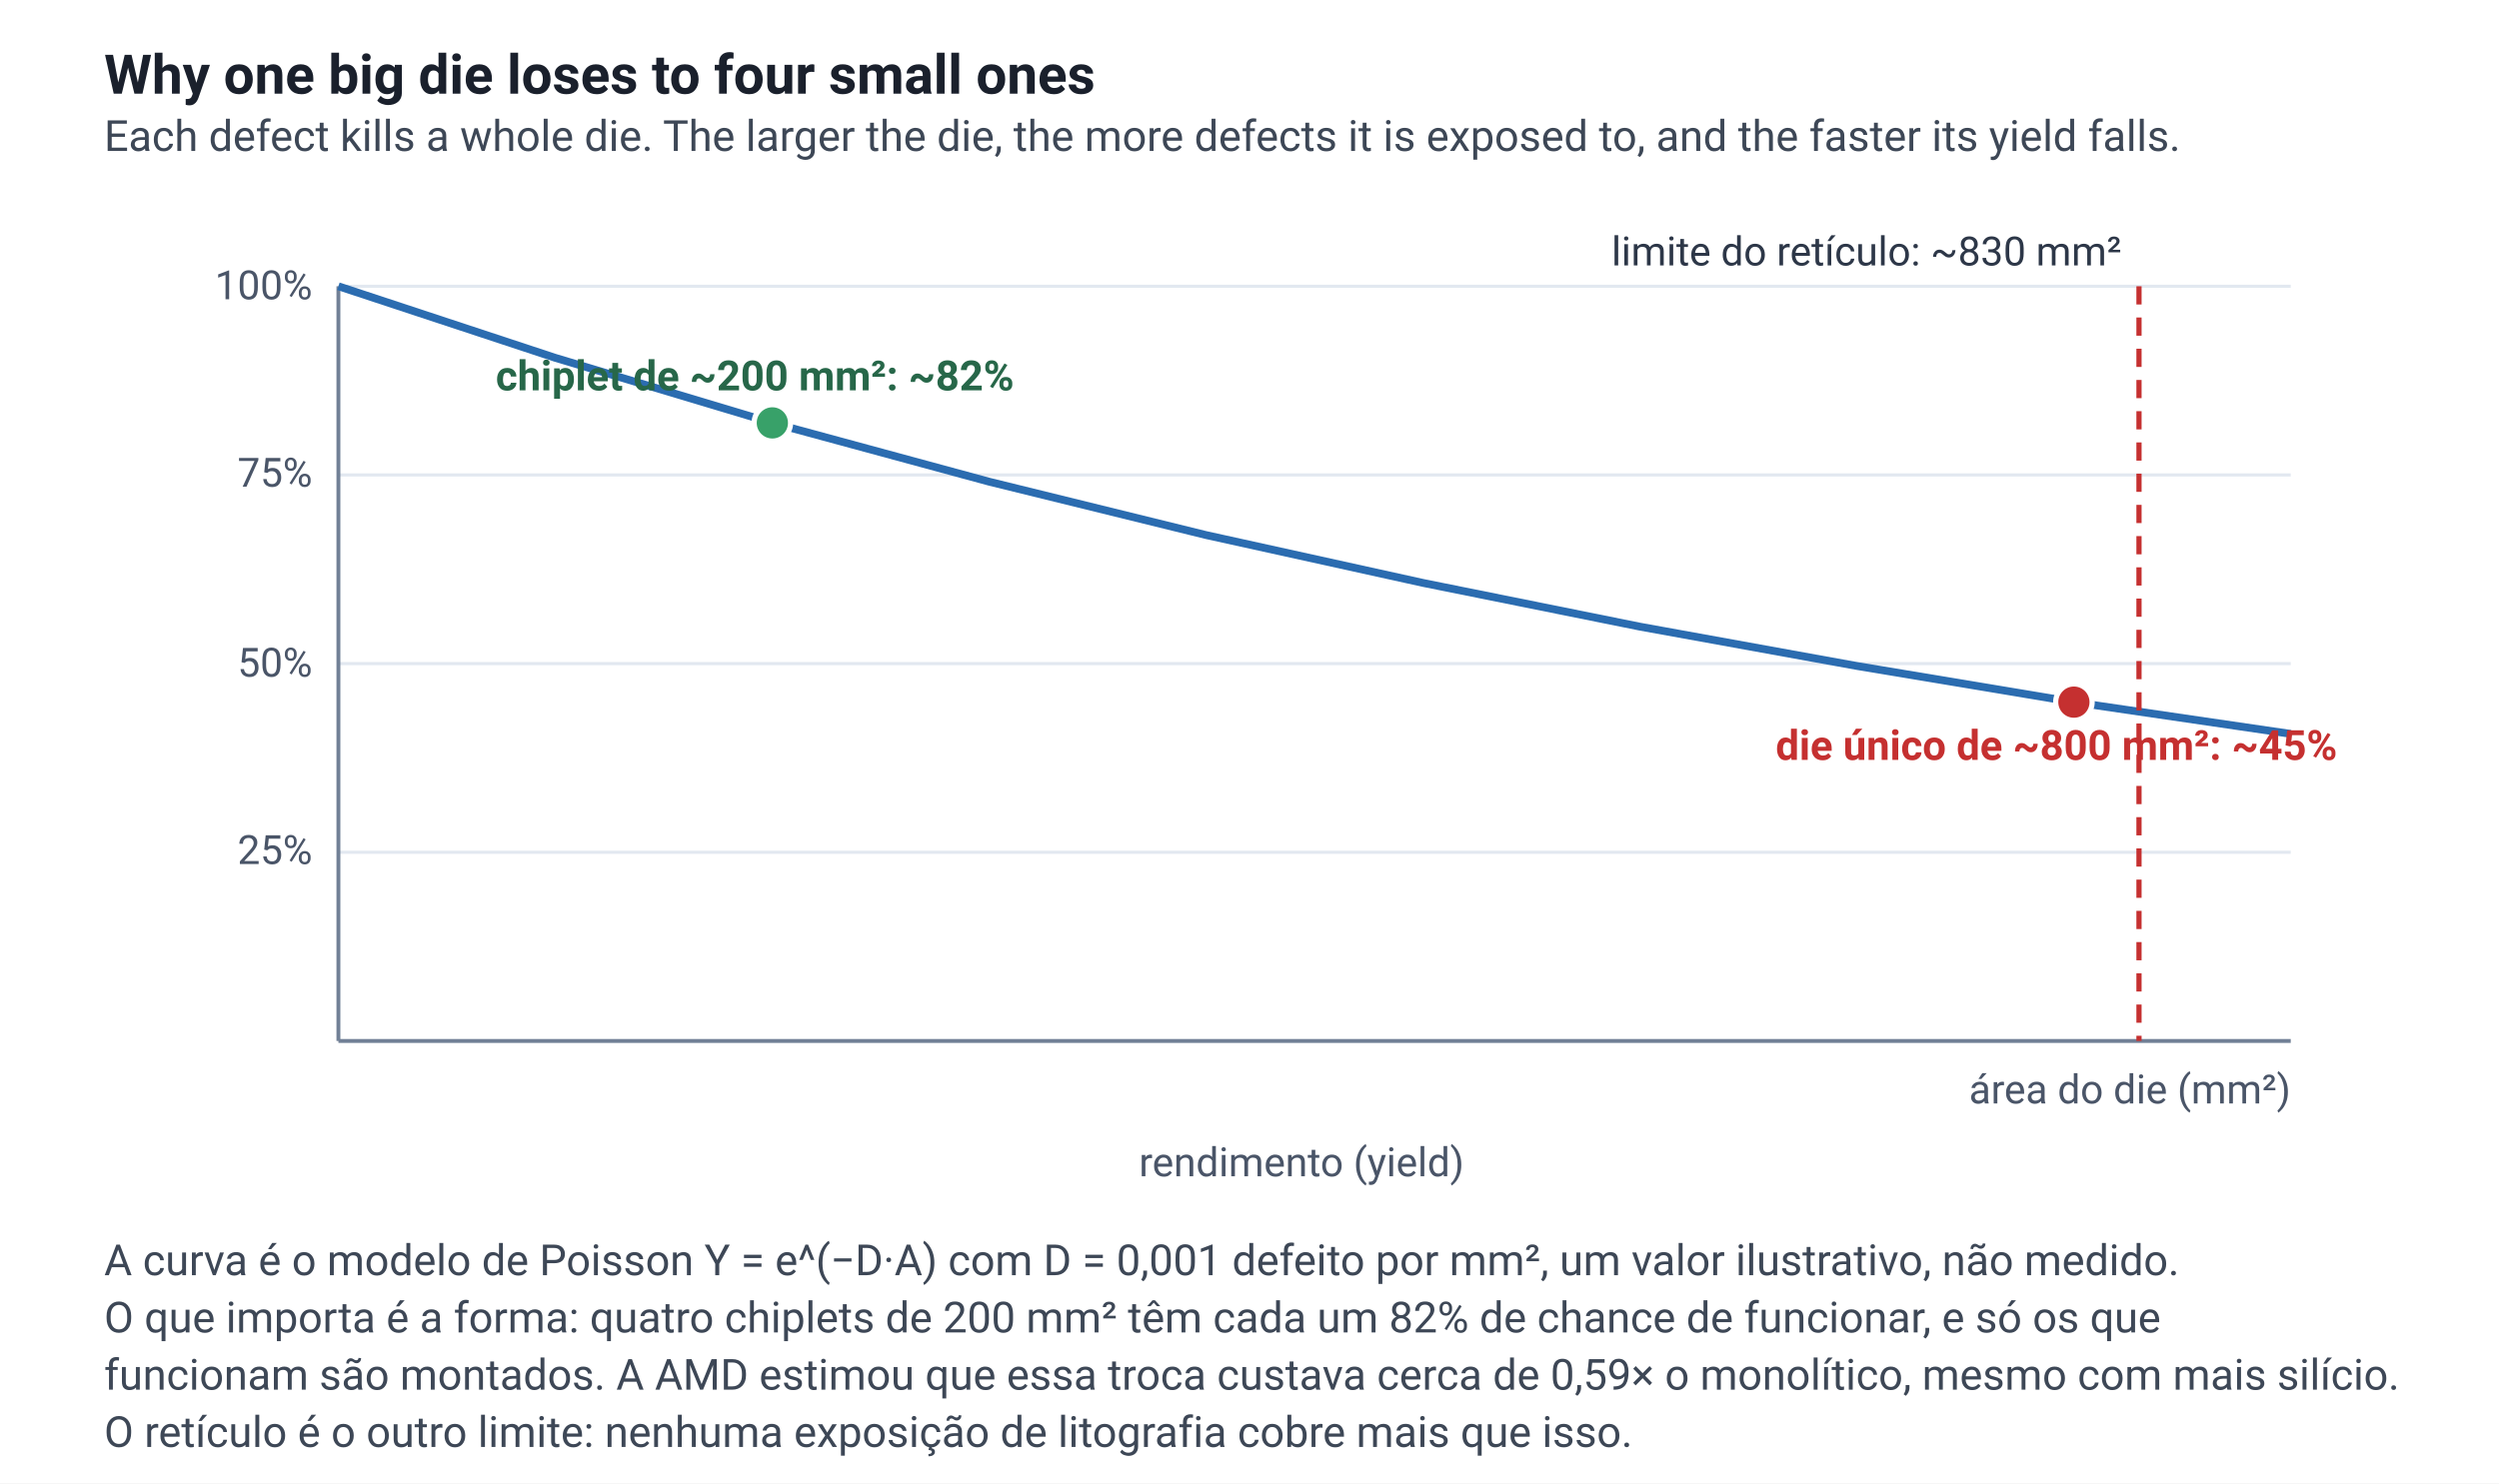
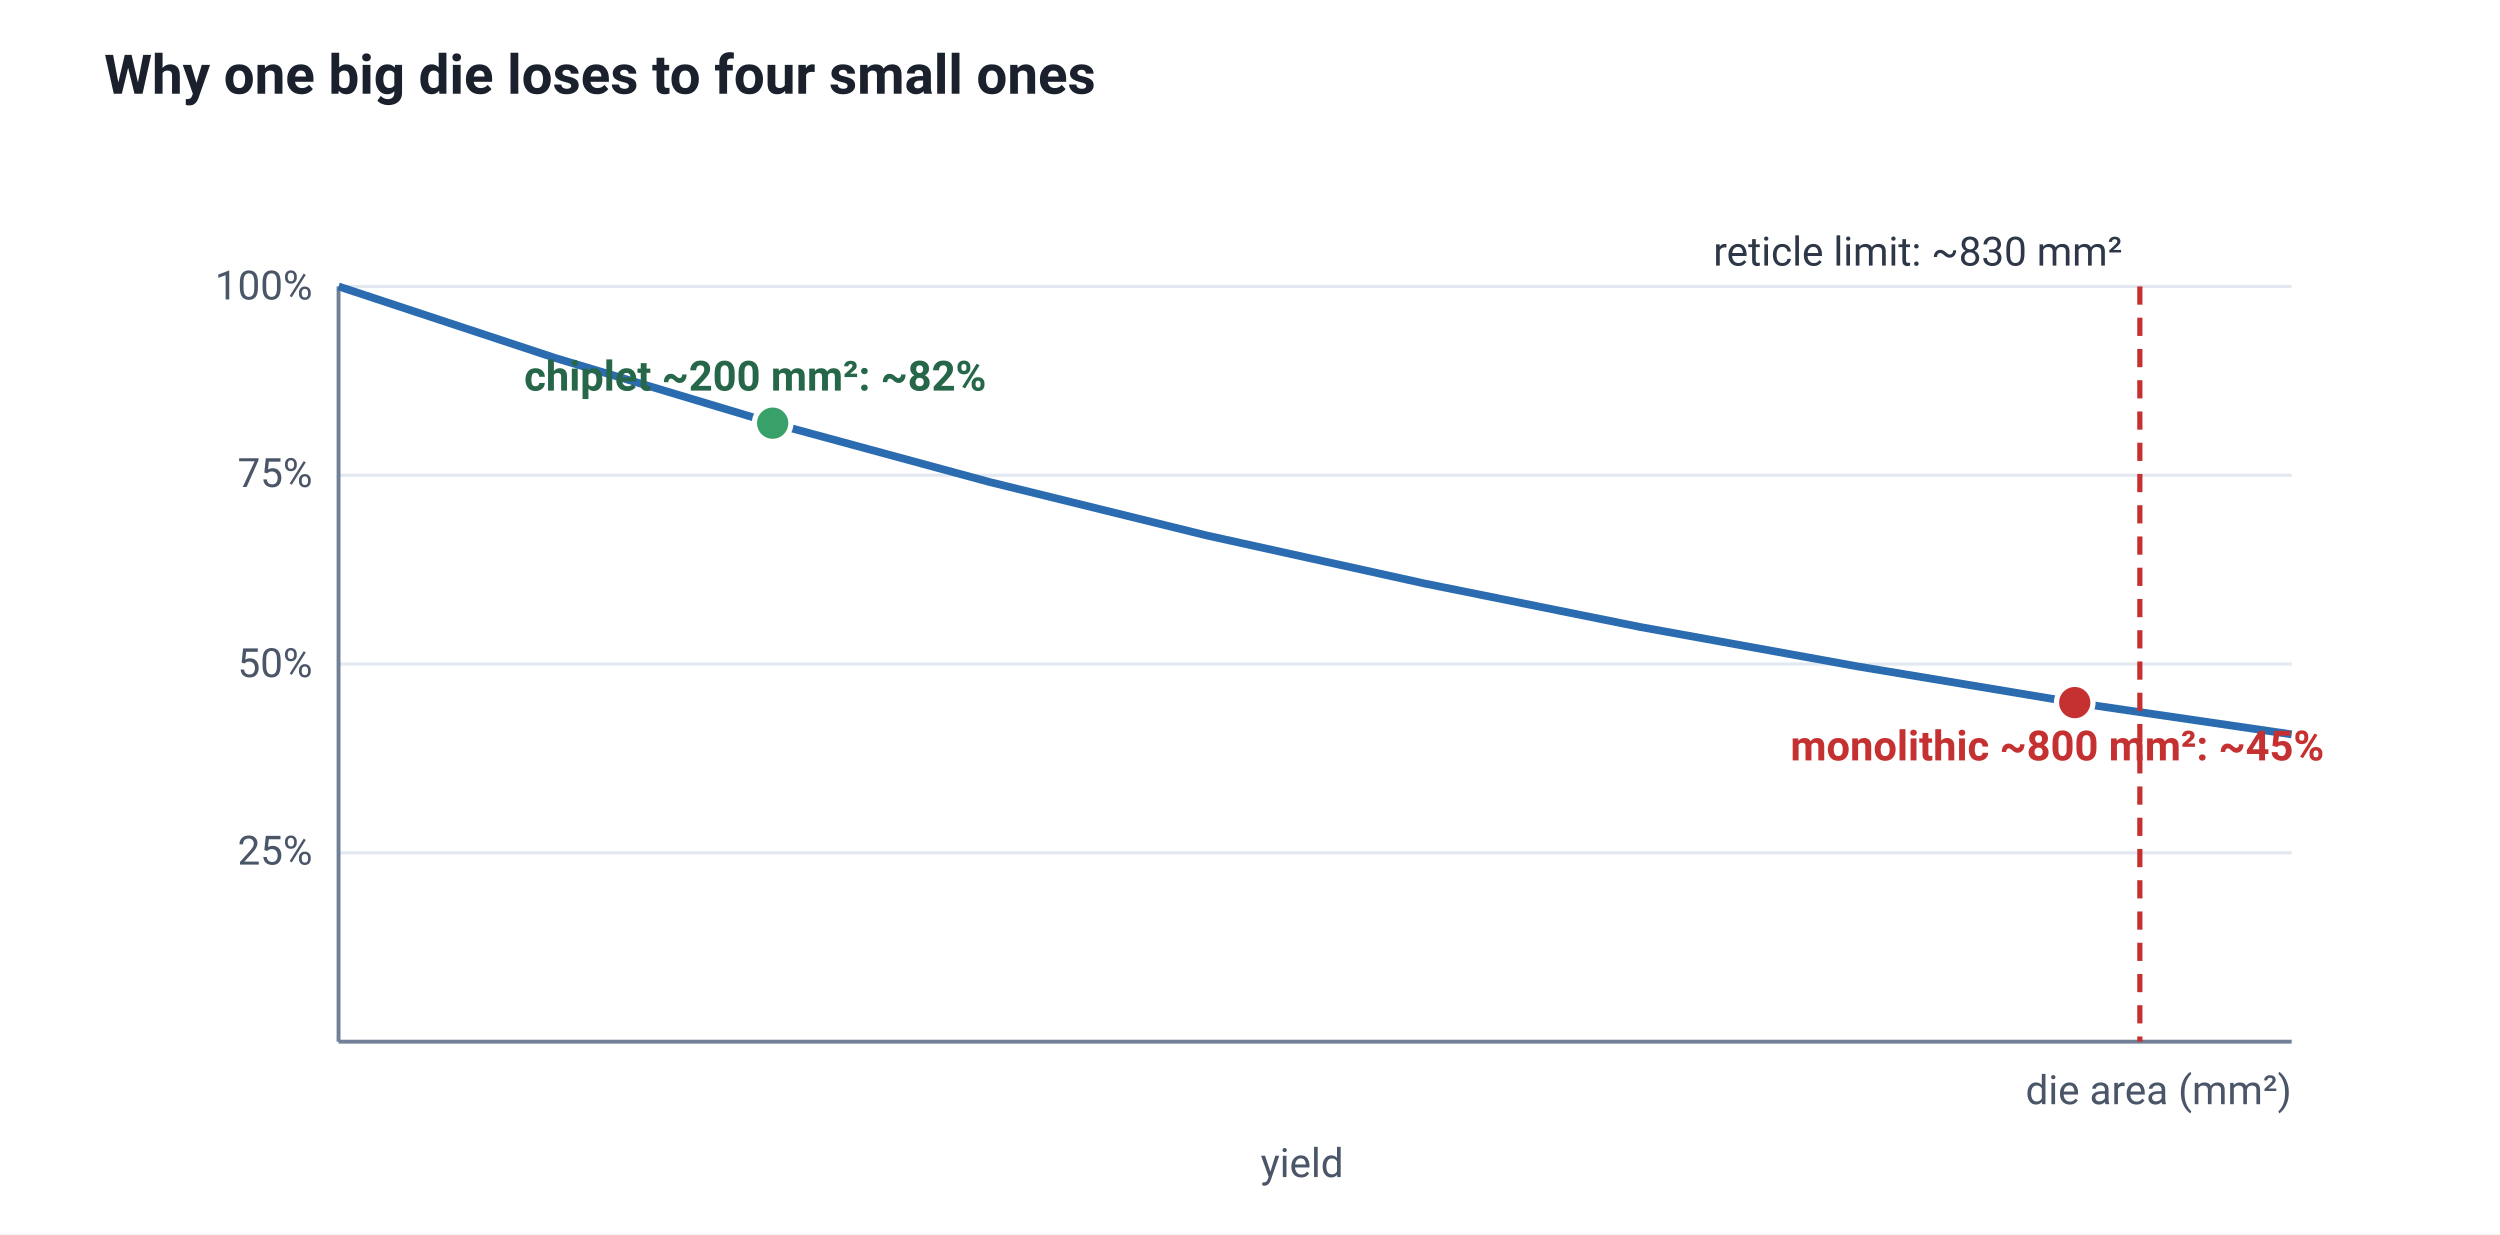
- <svg xmlns="http://www.w3.org/2000/svg" width="960" height="570" viewBox="0 0 960 570" role="img">
-   <rect width="960" height="570" fill="#ffffff" />
+ <svg xmlns="http://www.w3.org/2000/svg" width="960" height="474" viewBox="0 0 960 474" role="img">
+   <rect width="960" height="474" fill="#ffffff" />
  <style>
    .h { font: 600 21px system-ui, -apple-system, "Segoe UI", Roboto, sans-serif; fill: #1a202c; }
    .sm { font: 16.5px system-ui, -apple-system, "Segoe UI", Roboto, sans-serif; fill: #3d4756; }
    .ax { font: 15.5px system-ui, -apple-system, "Segoe UI", Roboto, sans-serif; fill: #4a5568; }
    .grid { stroke: #e2e8f0; stroke-width: 1.2; }
    .axis { stroke: #718096; stroke-width: 1.5; }
    .curve { fill: none; stroke: #2b6cb0; stroke-width: 3; }
    .ret { stroke: #c53030; stroke-width: 2; stroke-dasharray: 7 5; }
    .ptM { fill: #c53030; stroke: #ffffff; stroke-width: 2; }
    .ptC { fill: #38a169; stroke: #ffffff; stroke-width: 2; }
    .labM { font: 600 16px system-ui, -apple-system, "Segoe UI", Roboto, sans-serif; fill: #c53030; }
    .labC { font: 600 16px system-ui, -apple-system, "Segoe UI", Roboto, sans-serif; fill: #276749; }
    .lbl { font: 15.5px system-ui, -apple-system, "Segoe UI", Roboto, sans-serif; fill: #2d3748; }
  </style>
  <text class="h" x="40" y="36">Why one big die loses to four small ones</text>
-   <text class="sm" x="40" y="58">Each defect kills a whole die. The larger the die, the more defects it is exposed to, and the faster its yield falls.</text>
  <line class="grid" x1="130" y1="110" x2="880" y2="110" />
  <line class="grid" x1="130" y1="182.5" x2="880" y2="182.5" />
  <line class="grid" x1="130" y1="255" x2="880" y2="255" />
  <line class="grid" x1="130" y1="327.5" x2="880" y2="327.5" />
  <text class="ax" x="120" y="115" text-anchor="end">100%</text>
  <text class="ax" x="120" y="187" text-anchor="end">75%</text>
  <text class="ax" x="120" y="260" text-anchor="end">50%</text>
  <text class="ax" x="120" y="332" text-anchor="end">25%</text>
  <line class="axis" x1="130" y1="110" x2="130" y2="400" />
  <line class="axis" x1="130" y1="400" x2="880" y2="400" />
-   <text class="ax" x="880" y="424" text-anchor="end">área do die (mm²)</text>
-   <text class="ax" x="500" y="452" text-anchor="middle">rendimento (yield)</text>
+   <text class="ax" x="880" y="424" text-anchor="end">die area (mm²)</text>
+   <text class="ax" x="500" y="452" text-anchor="middle">yield</text>
  <polyline class="curve" points="130,110 213.3,137.5 296.7,162.5 380,185.1 463.3,205.6 546.7,224 630,240.8 713.3,255.9 796.7,269.8 880,282" />
  <line class="ret" x1="821.7" y1="110" x2="821.7" y2="400" />
-   <text class="lbl" x="815" y="102" text-anchor="end">limite do retículo: ~830 mm²</text>
+   <text class="lbl" x="815" y="102" text-anchor="end">reticle limit: ~830 mm²</text>
  <circle class="ptC" cx="296.7" cy="162.5" r="7" />
-   <text class="labC" x="290" y="150" text-anchor="middle">chiplet de ~200 mm²: ~82%</text>
+   <text class="labC" x="290" y="150" text-anchor="middle">chiplet ~200 mm²: ~82%</text>
  <circle class="ptM" cx="796.7" cy="269.8" r="7" />
-   <text class="labM" x="790" y="292" text-anchor="middle">die único de ~800 mm²: ~45%</text>
-   <text class="sm" x="40" y="490">A curva é o modelo de Poisson Y = e^(−D·A) com D = 0,001 defeito por mm², um valor ilustrativo, não medido.</text>
-   <text class="sm" x="40" y="512">O que importa é a forma: quatro chiplets de 200 mm² têm cada um 82% de chance de funcionar, e só os que</text>
-   <text class="sm" x="40" y="534">funcionam são montados. A AMD estimou que essa troca custava cerca de 0,59× o monolítico, mesmo com mais silício.</text>
-   <text class="sm" x="40" y="556">O retículo é o outro limite: nenhuma exposição de litografia cobre mais que isso.</text>
+   <text class="labM" x="790" y="292" text-anchor="middle">monolithic ~800 mm²: ~45%</text>
</svg>
